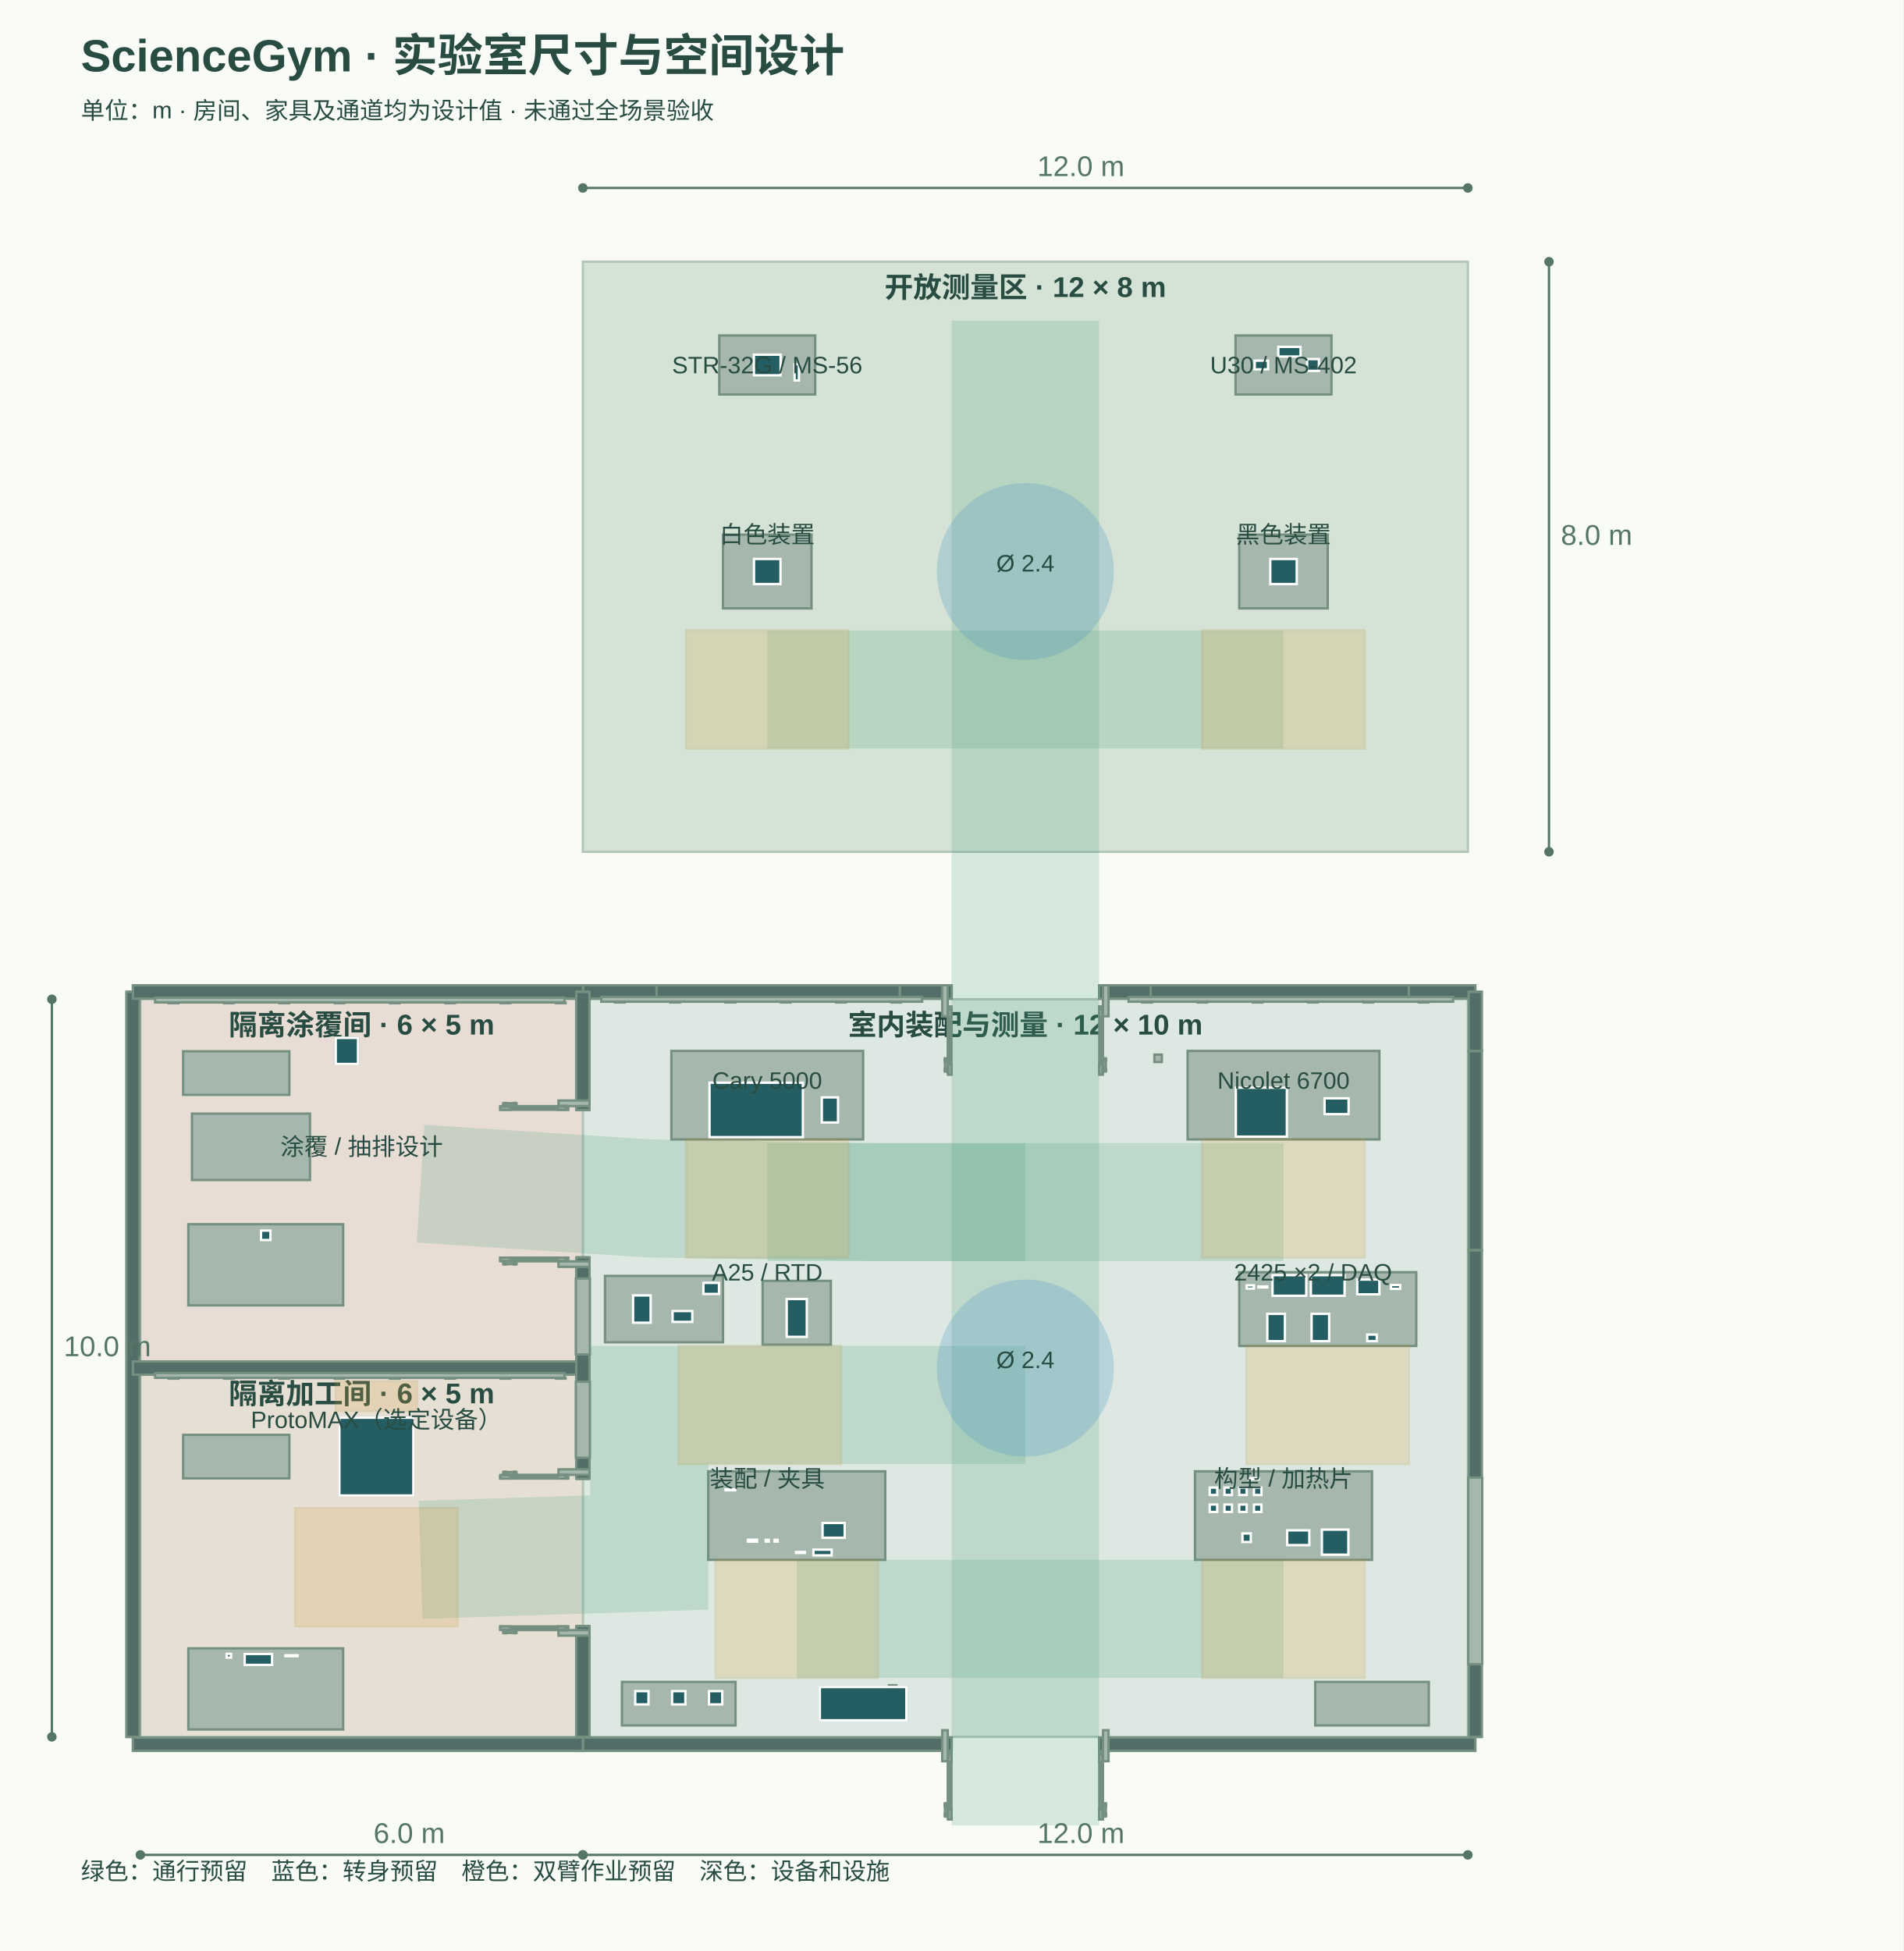
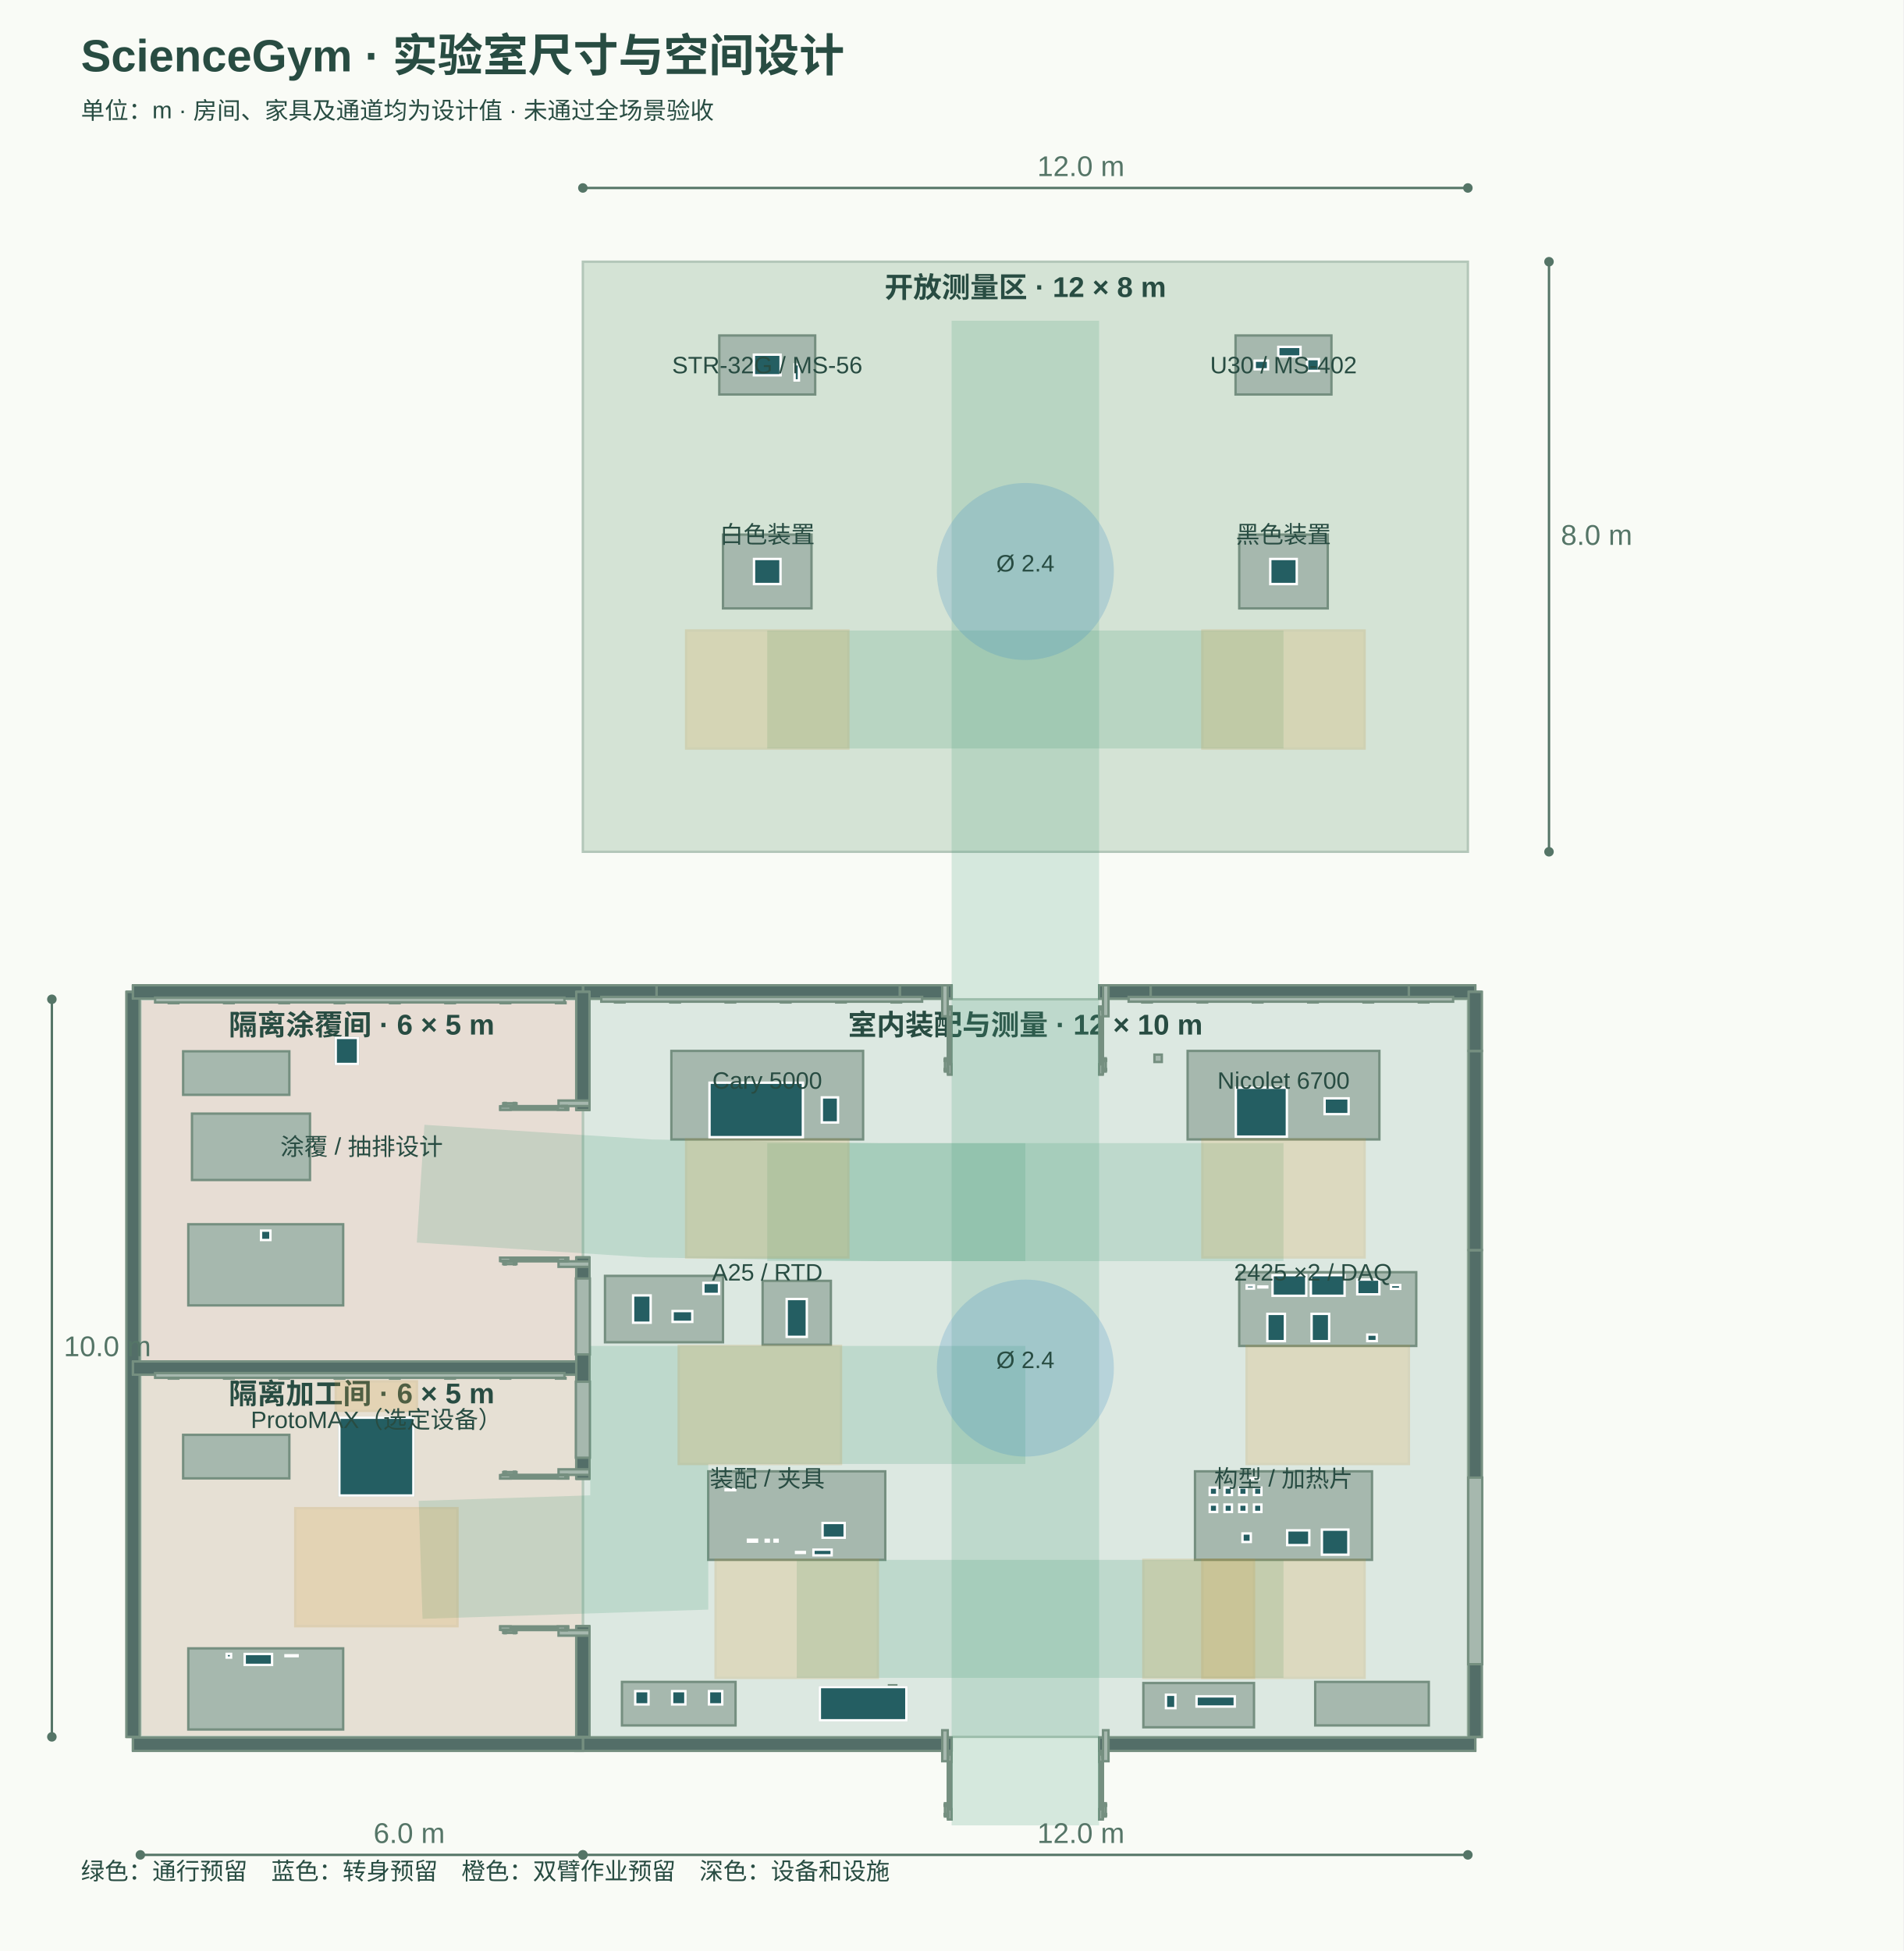
<svg xmlns="http://www.w3.org/2000/svg" width="800" height="820" viewBox="0 0 800 820">
  <rect width="800" height="820" fill="#f9fbf6" />
  <style>text{font-family:Arial,"Noto Sans CJK SC",sans-serif;fill:#284c42} .small{font-size:10px}.label{font-size:12px;font-weight:600}.dim{font-size:12px;fill:#557567}</style>
  <text x="34" y="30" font-size="19" font-weight="600">ScienceGym · 实验室尺寸与空间设计</text>
  <text x="34" y="50" class="small">单位：m · 房间、家具及通道均为设计值 · 未通过全场景验收</text>
  <rect x="245.00" y="420.00" width="372.00" height="310.00" fill="#dce8e1" stroke="#b3c7b9" opacity="1" />
  <text x="431.0" y="435" text-anchor="middle" class="label">室内装配与测量 · 12 × 10 m</text>
  <rect x="59.00" y="575.00" width="186.00" height="155.00" fill="#e6e0d4" stroke="#b3c7b9" opacity="1" />
  <text x="152.0" y="590" text-anchor="middle" class="label">隔离加工间 · 6 × 5 m</text>
  <rect x="59.00" y="420.00" width="186.00" height="155.00" fill="#e7ddd4" stroke="#b3c7b9" opacity="1" />
  <text x="152.0" y="435" text-anchor="middle" class="label">隔离涂覆间 · 6 × 5 m</text>
  <rect x="245.00" y="110.00" width="372.00" height="248.00" fill="#d4e3d5" stroke="#b3c7b9" opacity="1" />
  <text x="431.0" y="125" text-anchor="middle" class="label">开放测量区 · 12 × 8 m</text>
  <rect x="241.90" y="730.62" width="158.10" height="4.96" fill="#536e68" stroke="#758f80" opacity="1" />
  <rect x="241.90" y="730.62" width="158.10" height="4.96" fill="#536e68" stroke="#758f80" opacity="1" />
  <rect x="241.90" y="730.31" width="158.10" height="5.58" fill="#536e68" stroke="#758f80" opacity="1" />
  <rect x="462.00" y="730.62" width="158.10" height="4.96" fill="#536e68" stroke="#758f80" opacity="1" />
  <rect x="462.00" y="730.62" width="158.10" height="4.96" fill="#536e68" stroke="#758f80" opacity="1" />
  <rect x="462.00" y="730.31" width="158.10" height="5.58" fill="#536e68" stroke="#758f80" opacity="1" />
  <rect x="245.00" y="414.42" width="31.00" height="4.96" fill="#536e68" stroke="#758f80" opacity="1" />
  <rect x="245.00" y="414.42" width="31.00" height="4.96" fill="#536e68" stroke="#758f80" opacity="1" />
  <rect x="245.00" y="414.11" width="31.00" height="5.58" fill="#536e68" stroke="#758f80" opacity="1" />
  <rect x="276.00" y="414.42" width="102.30" height="4.96" fill="#536e68" stroke="#758f80" opacity="1" />
  <rect x="276.00" y="414.42" width="102.30" height="4.96" fill="#536e68" stroke="#758f80" opacity="1" />
  <rect x="276.00" y="414.11" width="102.30" height="5.58" fill="#536e68" stroke="#758f80" opacity="1" />
  <rect x="378.30" y="414.42" width="21.70" height="4.96" fill="#536e68" stroke="#758f80" opacity="1" />
  <rect x="378.30" y="414.42" width="21.70" height="4.96" fill="#536e68" stroke="#758f80" opacity="1" />
  <rect x="378.30" y="414.11" width="21.70" height="5.58" fill="#536e68" stroke="#758f80" opacity="1" />
  <rect x="462.00" y="414.42" width="21.70" height="4.96" fill="#536e68" stroke="#758f80" opacity="1" />
  <rect x="462.00" y="414.42" width="21.70" height="4.96" fill="#536e68" stroke="#758f80" opacity="1" />
  <rect x="462.00" y="414.11" width="21.70" height="5.58" fill="#536e68" stroke="#758f80" opacity="1" />
  <rect x="483.70" y="414.42" width="108.50" height="4.96" fill="#536e68" stroke="#758f80" opacity="1" />
  <rect x="483.70" y="414.42" width="108.50" height="4.96" fill="#536e68" stroke="#758f80" opacity="1" />
  <rect x="483.70" y="414.11" width="108.50" height="5.58" fill="#536e68" stroke="#758f80" opacity="1" />
  <rect x="592.20" y="414.42" width="27.90" height="4.96" fill="#536e68" stroke="#758f80" opacity="1" />
  <rect x="592.20" y="414.42" width="27.90" height="4.96" fill="#536e68" stroke="#758f80" opacity="1" />
  <rect x="592.20" y="414.11" width="27.90" height="5.58" fill="#536e68" stroke="#758f80" opacity="1" />
  <rect x="617.62" y="699.00" width="4.96" height="31.00" fill="#536e68" stroke="#758f80" opacity="1" />
  <rect x="617.62" y="699.00" width="4.96" height="31.00" fill="#536e68" stroke="#758f80" opacity="1" />
  <rect x="617.31" y="699.00" width="5.58" height="31.00" fill="#536e68" stroke="#758f80" opacity="1" />
  <rect x="617.62" y="621.50" width="4.96" height="77.50" fill="#536e68" stroke="#758f80" opacity="1" />
  <rect x="617.62" y="621.50" width="4.96" height="77.50" fill="#536e68" stroke="#758f80" opacity="1" />
  <rect x="617.31" y="621.50" width="5.58" height="77.50" fill="#536e68" stroke="#758f80" opacity="1" />
  <rect x="617.62" y="525.40" width="4.96" height="96.10" fill="#536e68" stroke="#758f80" opacity="1" />
  <rect x="617.62" y="525.40" width="4.96" height="96.10" fill="#536e68" stroke="#758f80" opacity="1" />
  <rect x="617.31" y="525.40" width="5.58" height="96.10" fill="#536e68" stroke="#758f80" opacity="1" />
  <rect x="617.62" y="441.70" width="4.96" height="83.70" fill="#536e68" stroke="#758f80" opacity="1" />
  <rect x="617.62" y="441.70" width="4.96" height="83.70" fill="#536e68" stroke="#758f80" opacity="1" />
  <rect x="617.31" y="441.70" width="5.58" height="83.70" fill="#536e68" stroke="#758f80" opacity="1" />
  <rect x="617.62" y="416.90" width="4.96" height="24.80" fill="#536e68" stroke="#758f80" opacity="1" />
  <rect x="617.62" y="416.90" width="4.96" height="24.80" fill="#536e68" stroke="#758f80" opacity="1" />
  <rect x="617.31" y="416.90" width="5.58" height="24.80" fill="#536e68" stroke="#758f80" opacity="1" />
  <rect x="617.78" y="621.50" width="4.65" height="77.50" fill="#a6b8ae" stroke="#758f80" opacity="1" />
  <rect x="617.78" y="697.45" width="4.65" height="1.55" fill="#a6b8ae" stroke="#758f80" opacity="1" />
  <rect x="617.78" y="659.48" width="4.65" height="1.55" fill="#a6b8ae" stroke="#758f80" opacity="1" />
  <rect x="617.78" y="621.50" width="4.65" height="1.55" fill="#a6b8ae" stroke="#758f80" opacity="1" />
  <rect x="617.70" y="697.05" width="4.81" height="0.37" fill="#a6b8ae" stroke="#758f80" opacity="1" />
  <rect x="617.70" y="623.08" width="4.81" height="0.37" fill="#a6b8ae" stroke="#758f80" opacity="1" />
  <rect x="617.70" y="622.89" width="4.81" height="74.71" fill="#a6b8ae" stroke="#758f80" opacity="1" />
  <rect x="619.91" y="622.59" width="0.37" height="75.33" fill="#a6b8ae" stroke="#758f80" opacity="1" />
  <rect x="617.15" y="621.03" width="5.89" height="78.43" fill="#a6b8ae" stroke="#758f80" opacity="1" />
  <rect x="53.42" y="416.90" width="4.96" height="313.10" fill="#536e68" stroke="#758f80" opacity="1" />
  <rect x="53.42" y="416.90" width="4.96" height="313.10" fill="#536e68" stroke="#758f80" opacity="1" />
  <rect x="53.11" y="416.90" width="5.58" height="313.10" fill="#536e68" stroke="#758f80" opacity="1" />
  <rect x="55.90" y="730.62" width="189.10" height="4.96" fill="#536e68" stroke="#758f80" opacity="1" />
  <rect x="55.90" y="730.62" width="189.10" height="4.96" fill="#536e68" stroke="#758f80" opacity="1" />
  <rect x="55.90" y="730.31" width="189.10" height="5.58" fill="#536e68" stroke="#758f80" opacity="1" />
  <rect x="55.90" y="414.42" width="189.10" height="4.96" fill="#536e68" stroke="#758f80" opacity="1" />
  <rect x="55.90" y="414.42" width="189.10" height="4.96" fill="#536e68" stroke="#758f80" opacity="1" />
  <rect x="55.90" y="414.11" width="189.10" height="5.58" fill="#536e68" stroke="#758f80" opacity="1" />
  <rect x="55.90" y="572.52" width="189.10" height="4.96" fill="#536e68" stroke="#758f80" opacity="1" />
  <rect x="55.90" y="572.52" width="189.10" height="4.96" fill="#536e68" stroke="#758f80" opacity="1" />
  <rect x="55.90" y="572.21" width="189.10" height="5.58" fill="#536e68" stroke="#758f80" opacity="1" />
  <rect x="242.52" y="683.50" width="4.96" height="46.50" fill="#536e68" stroke="#758f80" opacity="1" />
  <rect x="242.52" y="683.50" width="4.96" height="46.50" fill="#536e68" stroke="#758f80" opacity="1" />
  <rect x="242.21" y="683.50" width="5.58" height="46.50" fill="#536e68" stroke="#758f80" opacity="1" />
  <rect x="242.52" y="612.20" width="4.96" height="9.30" fill="#536e68" stroke="#758f80" opacity="1" />
  <rect x="242.52" y="612.20" width="4.96" height="9.30" fill="#536e68" stroke="#758f80" opacity="1" />
  <rect x="242.21" y="612.20" width="5.58" height="9.30" fill="#536e68" stroke="#758f80" opacity="1" />
  <rect x="242.52" y="581.20" width="4.96" height="31.00" fill="#536e68" stroke="#758f80" opacity="1" />
  <rect x="242.52" y="581.20" width="4.96" height="31.00" fill="#536e68" stroke="#758f80" opacity="1" />
  <rect x="242.21" y="581.20" width="5.58" height="31.00" fill="#536e68" stroke="#758f80" opacity="1" />
  <rect x="242.52" y="568.80" width="4.96" height="12.40" fill="#536e68" stroke="#758f80" opacity="1" />
  <rect x="242.52" y="568.80" width="4.96" height="12.40" fill="#536e68" stroke="#758f80" opacity="1" />
  <rect x="242.21" y="568.80" width="5.58" height="12.40" fill="#536e68" stroke="#758f80" opacity="1" />
  <rect x="242.52" y="537.80" width="4.96" height="31.00" fill="#536e68" stroke="#758f80" opacity="1" />
  <rect x="242.52" y="537.80" width="4.96" height="31.00" fill="#536e68" stroke="#758f80" opacity="1" />
  <rect x="242.21" y="537.80" width="5.58" height="31.00" fill="#536e68" stroke="#758f80" opacity="1" />
  <rect x="242.52" y="528.50" width="4.96" height="9.30" fill="#536e68" stroke="#758f80" opacity="1" />
  <rect x="242.52" y="528.50" width="4.96" height="9.30" fill="#536e68" stroke="#758f80" opacity="1" />
  <rect x="242.21" y="528.50" width="5.58" height="9.30" fill="#536e68" stroke="#758f80" opacity="1" />
  <rect x="242.68" y="581.20" width="4.65" height="31.00" fill="#a6b8ae" stroke="#758f80" opacity="1" />
  <rect x="242.68" y="610.65" width="4.65" height="1.55" fill="#a6b8ae" stroke="#758f80" opacity="1" />
  <rect x="242.68" y="595.92" width="4.65" height="1.55" fill="#a6b8ae" stroke="#758f80" opacity="1" />
  <rect x="242.68" y="581.20" width="4.65" height="1.55" fill="#a6b8ae" stroke="#758f80" opacity="1" />
  <rect x="242.60" y="610.25" width="4.80" height="0.37" fill="#a6b8ae" stroke="#758f80" opacity="1" />
  <rect x="242.60" y="582.78" width="4.80" height="0.37" fill="#a6b8ae" stroke="#758f80" opacity="1" />
  <rect x="242.60" y="582.60" width="4.80" height="28.21" fill="#a6b8ae" stroke="#758f80" opacity="1" />
  <rect x="244.81" y="582.28" width="0.37" height="28.83" fill="#a6b8ae" stroke="#758f80" opacity="1" />
  <rect x="242.06" y="580.74" width="5.89" height="31.93" fill="#a6b8ae" stroke="#758f80" opacity="1" />
  <rect x="242.68" y="537.80" width="4.65" height="31.00" fill="#a6b8ae" stroke="#758f80" opacity="1" />
  <rect x="242.68" y="567.25" width="4.65" height="1.55" fill="#a6b8ae" stroke="#758f80" opacity="1" />
  <rect x="242.68" y="552.52" width="4.65" height="1.55" fill="#a6b8ae" stroke="#758f80" opacity="1" />
  <rect x="242.68" y="537.80" width="4.65" height="1.55" fill="#a6b8ae" stroke="#758f80" opacity="1" />
  <rect x="242.60" y="566.85" width="4.80" height="0.37" fill="#a6b8ae" stroke="#758f80" opacity="1" />
  <rect x="242.60" y="539.38" width="4.80" height="0.37" fill="#a6b8ae" stroke="#758f80" opacity="1" />
  <rect x="242.60" y="539.19" width="4.80" height="28.21" fill="#a6b8ae" stroke="#758f80" opacity="1" />
  <rect x="244.81" y="538.88" width="0.37" height="28.83" fill="#a6b8ae" stroke="#758f80" opacity="1" />
  <rect x="242.06" y="537.34" width="5.89" height="31.93" fill="#a6b8ae" stroke="#758f80" opacity="1" />
  <rect x="242.52" y="416.90" width="4.96" height="49.60" fill="#536e68" stroke="#758f80" opacity="1" />
  <rect x="242.52" y="416.90" width="4.96" height="49.60" fill="#536e68" stroke="#758f80" opacity="1" />
  <rect x="242.21" y="416.90" width="5.58" height="49.60" fill="#536e68" stroke="#758f80" opacity="1" />
  <rect x="396.05" y="727.21" width="2.32" height="13.02" fill="#a6b8ae" stroke="#758f80" opacity="1" />
  <rect x="398.53" y="736.20" width="1.39" height="28.52" fill="#a6b8ae" stroke="#758f80" opacity="1" />
  <rect x="398.53" y="760.38" width="1.39" height="4.34" fill="#a6b8ae" stroke="#758f80" opacity="1" />
  <rect x="398.53" y="736.20" width="1.39" height="4.34" fill="#a6b8ae" stroke="#758f80" opacity="1" />
  <rect x="399.04" y="740.54" width="0.37" height="19.84" fill="#a6b8ae" stroke="#758f80" opacity="1" />
  <rect x="398.64" y="736.60" width="0.74" height="0.74" fill="#a6b8ae" stroke="#758f80" opacity="1" />
  <rect x="398.39" y="736.74" width="0.12" height="2.01" fill="#a6b8ae" stroke="#758f80" opacity="1" />
  <rect x="398.64" y="736.60" width="0.74" height="0.74" fill="#a6b8ae" stroke="#758f80" opacity="1" />
  <rect x="398.39" y="736.74" width="0.12" height="2.01" fill="#a6b8ae" stroke="#758f80" opacity="1" />
  <rect x="397.19" y="757.90" width="1.09" height="5.58" fill="#a6b8ae" stroke="#758f80" opacity="1" />
  <rect x="398.30" y="757.99" width="0.19" height="1.36" fill="#a6b8ae" stroke="#758f80" opacity="1" />
  <rect x="397.06" y="758.40" width="1.24" height="0.56" fill="#a6b8ae" stroke="#758f80" opacity="1" />
  <rect x="398.30" y="762.02" width="0.19" height="1.36" fill="#a6b8ae" stroke="#758f80" opacity="1" />
  <rect x="397.06" y="762.43" width="1.24" height="0.56" fill="#a6b8ae" stroke="#758f80" opacity="1" />
  <rect x="398.39" y="736.82" width="0.12" height="27.28" fill="#a6b8ae" stroke="#758f80" opacity="1" />
  <rect x="463.63" y="727.21" width="2.32" height="13.02" fill="#a6b8ae" stroke="#758f80" opacity="1" />
  <rect x="462.08" y="736.20" width="1.39" height="28.52" fill="#a6b8ae" stroke="#758f80" opacity="1" />
  <rect x="462.08" y="760.38" width="1.39" height="4.34" fill="#a6b8ae" stroke="#758f80" opacity="1" />
  <rect x="462.08" y="736.20" width="1.39" height="4.34" fill="#a6b8ae" stroke="#758f80" opacity="1" />
  <rect x="462.59" y="740.54" width="0.37" height="19.84" fill="#a6b8ae" stroke="#758f80" opacity="1" />
  <rect x="462.62" y="736.60" width="0.74" height="0.74" fill="#a6b8ae" stroke="#758f80" opacity="1" />
  <rect x="463.49" y="736.74" width="0.12" height="2.01" fill="#a6b8ae" stroke="#758f80" opacity="1" />
  <rect x="462.62" y="736.60" width="0.74" height="0.74" fill="#a6b8ae" stroke="#758f80" opacity="1" />
  <rect x="463.49" y="736.74" width="0.12" height="2.01" fill="#a6b8ae" stroke="#758f80" opacity="1" />
  <rect x="463.72" y="757.90" width="1.09" height="5.58" fill="#a6b8ae" stroke="#758f80" opacity="1" />
  <rect x="463.52" y="757.99" width="0.19" height="1.36" fill="#a6b8ae" stroke="#758f80" opacity="1" />
  <rect x="463.71" y="758.40" width="1.24" height="0.56" fill="#a6b8ae" stroke="#758f80" opacity="1" />
  <rect x="463.52" y="762.02" width="0.19" height="1.36" fill="#a6b8ae" stroke="#758f80" opacity="1" />
  <rect x="463.71" y="762.43" width="1.24" height="0.56" fill="#a6b8ae" stroke="#758f80" opacity="1" />
  <rect x="463.49" y="736.82" width="0.12" height="27.28" fill="#a6b8ae" stroke="#758f80" opacity="1" />
  <rect x="396.05" y="414.11" width="2.32" height="13.02" fill="#a6b8ae" stroke="#758f80" opacity="1" />
  <rect x="398.53" y="423.10" width="1.39" height="28.52" fill="#a6b8ae" stroke="#758f80" opacity="1" />
  <rect x="398.53" y="447.28" width="1.39" height="4.34" fill="#a6b8ae" stroke="#758f80" opacity="1" />
  <rect x="398.53" y="423.10" width="1.39" height="4.34" fill="#a6b8ae" stroke="#758f80" opacity="1" />
  <rect x="399.04" y="427.44" width="0.37" height="19.84" fill="#a6b8ae" stroke="#758f80" opacity="1" />
  <rect x="398.64" y="423.50" width="0.74" height="0.74" fill="#a6b8ae" stroke="#758f80" opacity="1" />
  <rect x="398.39" y="423.64" width="0.12" height="2.02" fill="#a6b8ae" stroke="#758f80" opacity="1" />
  <rect x="398.64" y="423.50" width="0.74" height="0.74" fill="#a6b8ae" stroke="#758f80" opacity="1" />
  <rect x="398.39" y="423.64" width="0.12" height="2.02" fill="#a6b8ae" stroke="#758f80" opacity="1" />
  <rect x="397.19" y="444.80" width="1.09" height="5.58" fill="#a6b8ae" stroke="#758f80" opacity="1" />
  <rect x="398.30" y="444.89" width="0.19" height="1.36" fill="#a6b8ae" stroke="#758f80" opacity="1" />
  <rect x="397.06" y="445.30" width="1.24" height="0.56" fill="#a6b8ae" stroke="#758f80" opacity="1" />
  <rect x="398.30" y="448.92" width="0.19" height="1.36" fill="#a6b8ae" stroke="#758f80" opacity="1" />
  <rect x="397.06" y="449.33" width="1.24" height="0.56" fill="#a6b8ae" stroke="#758f80" opacity="1" />
  <rect x="398.39" y="423.72" width="0.12" height="27.28" fill="#a6b8ae" stroke="#758f80" opacity="1" />
  <rect x="463.63" y="414.11" width="2.32" height="13.02" fill="#a6b8ae" stroke="#758f80" opacity="1" />
  <rect x="462.08" y="423.10" width="1.39" height="28.52" fill="#a6b8ae" stroke="#758f80" opacity="1" />
  <rect x="462.08" y="447.28" width="1.39" height="4.34" fill="#a6b8ae" stroke="#758f80" opacity="1" />
  <rect x="462.08" y="423.10" width="1.39" height="4.34" fill="#a6b8ae" stroke="#758f80" opacity="1" />
  <rect x="462.59" y="427.44" width="0.37" height="19.84" fill="#a6b8ae" stroke="#758f80" opacity="1" />
  <rect x="462.62" y="423.50" width="0.74" height="0.74" fill="#a6b8ae" stroke="#758f80" opacity="1" />
  <rect x="463.49" y="423.64" width="0.12" height="2.02" fill="#a6b8ae" stroke="#758f80" opacity="1" />
  <rect x="462.62" y="423.50" width="0.74" height="0.74" fill="#a6b8ae" stroke="#758f80" opacity="1" />
  <rect x="463.49" y="423.64" width="0.12" height="2.02" fill="#a6b8ae" stroke="#758f80" opacity="1" />
  <rect x="463.72" y="444.80" width="1.09" height="5.58" fill="#a6b8ae" stroke="#758f80" opacity="1" />
  <rect x="463.52" y="444.89" width="0.19" height="1.36" fill="#a6b8ae" stroke="#758f80" opacity="1" />
  <rect x="463.71" y="445.30" width="1.24" height="0.56" fill="#a6b8ae" stroke="#758f80" opacity="1" />
  <rect x="463.52" y="448.92" width="0.19" height="1.36" fill="#a6b8ae" stroke="#758f80" opacity="1" />
  <rect x="463.71" y="449.33" width="1.24" height="0.56" fill="#a6b8ae" stroke="#758f80" opacity="1" />
  <rect x="463.49" y="423.72" width="0.12" height="27.28" fill="#a6b8ae" stroke="#758f80" opacity="1" />
  <rect x="234.77" y="685.13" width="13.02" height="2.33" fill="#a6b8ae" stroke="#758f80" opacity="1" />
  <rect x="210.28" y="683.58" width="28.52" height="1.39" fill="#a6b8ae" stroke="#758f80" opacity="1" />
  <rect x="210.28" y="683.58" width="4.34" height="1.39" fill="#a6b8ae" stroke="#758f80" opacity="1" />
  <rect x="234.46" y="683.58" width="4.34" height="1.39" fill="#a6b8ae" stroke="#758f80" opacity="1" />
  <rect x="214.62" y="684.09" width="19.84" height="0.37" fill="#a6b8ae" stroke="#758f80" opacity="1" />
  <rect x="237.65" y="684.12" width="0.74" height="0.74" fill="#a6b8ae" stroke="#758f80" opacity="1" />
  <rect x="236.24" y="684.99" width="2.01" height="0.12" fill="#a6b8ae" stroke="#758f80" opacity="1" />
  <rect x="237.65" y="684.12" width="0.74" height="0.74" fill="#a6b8ae" stroke="#758f80" opacity="1" />
  <rect x="236.24" y="684.99" width="2.01" height="0.12" fill="#a6b8ae" stroke="#758f80" opacity="1" />
  <rect x="211.52" y="685.22" width="5.58" height="1.09" fill="#a6b8ae" stroke="#758f80" opacity="1" />
  <rect x="215.64" y="685.02" width="1.36" height="0.19" fill="#a6b8ae" stroke="#758f80" opacity="1" />
  <rect x="216.05" y="685.21" width="0.56" height="1.24" fill="#a6b8ae" stroke="#758f80" opacity="1" />
  <rect x="211.61" y="685.02" width="1.36" height="0.19" fill="#a6b8ae" stroke="#758f80" opacity="1" />
  <rect x="212.02" y="685.21" width="0.56" height="1.24" fill="#a6b8ae" stroke="#758f80" opacity="1" />
  <rect x="210.90" y="684.99" width="27.28" height="0.12" fill="#a6b8ae" stroke="#758f80" opacity="1" />
  <rect x="234.77" y="617.55" width="13.02" height="2.33" fill="#a6b8ae" stroke="#758f80" opacity="1" />
  <rect x="210.28" y="620.03" width="28.52" height="1.39" fill="#a6b8ae" stroke="#758f80" opacity="1" />
  <rect x="210.28" y="620.03" width="4.34" height="1.39" fill="#a6b8ae" stroke="#758f80" opacity="1" />
  <rect x="234.46" y="620.03" width="4.34" height="1.39" fill="#a6b8ae" stroke="#758f80" opacity="1" />
  <rect x="214.62" y="620.54" width="19.84" height="0.37" fill="#a6b8ae" stroke="#758f80" opacity="1" />
  <rect x="237.65" y="620.14" width="0.74" height="0.74" fill="#a6b8ae" stroke="#758f80" opacity="1" />
  <rect x="236.24" y="619.89" width="2.01" height="0.12" fill="#a6b8ae" stroke="#758f80" opacity="1" />
  <rect x="237.65" y="620.14" width="0.74" height="0.74" fill="#a6b8ae" stroke="#758f80" opacity="1" />
  <rect x="236.24" y="619.89" width="2.01" height="0.12" fill="#a6b8ae" stroke="#758f80" opacity="1" />
  <rect x="211.52" y="618.69" width="5.58" height="1.09" fill="#a6b8ae" stroke="#758f80" opacity="1" />
  <rect x="215.64" y="619.79" width="1.36" height="0.19" fill="#a6b8ae" stroke="#758f80" opacity="1" />
  <rect x="216.05" y="618.55" width="0.56" height="1.24" fill="#a6b8ae" stroke="#758f80" opacity="1" />
  <rect x="211.61" y="619.79" width="1.36" height="0.19" fill="#a6b8ae" stroke="#758f80" opacity="1" />
  <rect x="212.02" y="618.55" width="0.56" height="1.24" fill="#a6b8ae" stroke="#758f80" opacity="1" />
  <rect x="210.90" y="619.89" width="27.28" height="0.12" fill="#a6b8ae" stroke="#758f80" opacity="1" />
  <rect x="234.77" y="530.13" width="13.02" height="2.32" fill="#a6b8ae" stroke="#758f80" opacity="1" />
  <rect x="210.28" y="528.58" width="28.52" height="1.39" fill="#a6b8ae" stroke="#758f80" opacity="1" />
  <rect x="210.28" y="528.58" width="4.34" height="1.39" fill="#a6b8ae" stroke="#758f80" opacity="1" />
  <rect x="234.46" y="528.58" width="4.34" height="1.39" fill="#a6b8ae" stroke="#758f80" opacity="1" />
  <rect x="214.62" y="529.09" width="19.84" height="0.37" fill="#a6b8ae" stroke="#758f80" opacity="1" />
  <rect x="237.65" y="529.12" width="0.74" height="0.74" fill="#a6b8ae" stroke="#758f80" opacity="1" />
  <rect x="236.24" y="529.99" width="2.01" height="0.12" fill="#a6b8ae" stroke="#758f80" opacity="1" />
  <rect x="237.65" y="529.12" width="0.74" height="0.74" fill="#a6b8ae" stroke="#758f80" opacity="1" />
  <rect x="236.24" y="529.99" width="2.01" height="0.12" fill="#a6b8ae" stroke="#758f80" opacity="1" />
  <rect x="211.52" y="530.22" width="5.58" height="1.09" fill="#a6b8ae" stroke="#758f80" opacity="1" />
  <rect x="215.64" y="530.02" width="1.36" height="0.19" fill="#a6b8ae" stroke="#758f80" opacity="1" />
  <rect x="216.05" y="530.21" width="0.56" height="1.24" fill="#a6b8ae" stroke="#758f80" opacity="1" />
  <rect x="211.61" y="530.02" width="1.36" height="0.19" fill="#a6b8ae" stroke="#758f80" opacity="1" />
  <rect x="212.02" y="530.21" width="0.56" height="1.24" fill="#a6b8ae" stroke="#758f80" opacity="1" />
  <rect x="210.90" y="529.99" width="27.28" height="0.12" fill="#a6b8ae" stroke="#758f80" opacity="1" />
  <rect x="234.77" y="462.55" width="13.02" height="2.32" fill="#a6b8ae" stroke="#758f80" opacity="1" />
  <rect x="210.28" y="465.03" width="28.52" height="1.40" fill="#a6b8ae" stroke="#758f80" opacity="1" />
  <rect x="210.28" y="465.03" width="4.34" height="1.40" fill="#a6b8ae" stroke="#758f80" opacity="1" />
  <rect x="234.46" y="465.03" width="4.34" height="1.40" fill="#a6b8ae" stroke="#758f80" opacity="1" />
  <rect x="214.62" y="465.54" width="19.84" height="0.37" fill="#a6b8ae" stroke="#758f80" opacity="1" />
  <rect x="237.65" y="465.14" width="0.74" height="0.74" fill="#a6b8ae" stroke="#758f80" opacity="1" />
  <rect x="236.24" y="464.89" width="2.01" height="0.12" fill="#a6b8ae" stroke="#758f80" opacity="1" />
  <rect x="237.65" y="465.14" width="0.74" height="0.74" fill="#a6b8ae" stroke="#758f80" opacity="1" />
  <rect x="236.24" y="464.89" width="2.01" height="0.12" fill="#a6b8ae" stroke="#758f80" opacity="1" />
  <rect x="211.52" y="463.69" width="5.58" height="1.09" fill="#a6b8ae" stroke="#758f80" opacity="1" />
  <rect x="215.64" y="464.80" width="1.36" height="0.19" fill="#a6b8ae" stroke="#758f80" opacity="1" />
  <rect x="216.05" y="463.56" width="0.56" height="1.24" fill="#a6b8ae" stroke="#758f80" opacity="1" />
  <rect x="211.61" y="464.80" width="1.36" height="0.19" fill="#a6b8ae" stroke="#758f80" opacity="1" />
  <rect x="212.02" y="463.56" width="0.56" height="1.24" fill="#a6b8ae" stroke="#758f80" opacity="1" />
  <rect x="210.90" y="464.89" width="27.28" height="0.12" fill="#a6b8ae" stroke="#758f80" opacity="1" />
  <rect x="252.75" y="418.99" width="134.85" height="2.02" fill="#a6b8ae" stroke="#758f80" opacity="1" />
  <rect x="258.49" y="421.02" width="4.03" height="0.31" fill="#a6b8ae" stroke="#758f80" opacity="1" />
  <rect x="281.74" y="421.02" width="4.03" height="0.31" fill="#a6b8ae" stroke="#758f80" opacity="1" />
  <rect x="304.99" y="421.02" width="4.03" height="0.31" fill="#a6b8ae" stroke="#758f80" opacity="1" />
  <rect x="328.24" y="421.02" width="4.03" height="0.31" fill="#a6b8ae" stroke="#758f80" opacity="1" />
  <rect x="351.49" y="421.02" width="4.03" height="0.31" fill="#a6b8ae" stroke="#758f80" opacity="1" />
  <rect x="374.74" y="421.02" width="4.03" height="0.31" fill="#a6b8ae" stroke="#758f80" opacity="1" />
  <rect x="474.40" y="418.99" width="136.40" height="2.02" fill="#a6b8ae" stroke="#758f80" opacity="1" />
  <rect x="480.13" y="421.02" width="4.03" height="0.31" fill="#a6b8ae" stroke="#758f80" opacity="1" />
  <rect x="503.39" y="421.02" width="4.03" height="0.31" fill="#a6b8ae" stroke="#758f80" opacity="1" />
  <rect x="526.63" y="421.02" width="4.03" height="0.31" fill="#a6b8ae" stroke="#758f80" opacity="1" />
  <rect x="549.88" y="421.02" width="4.03" height="0.31" fill="#a6b8ae" stroke="#758f80" opacity="1" />
  <rect x="573.13" y="421.02" width="4.03" height="0.31" fill="#a6b8ae" stroke="#758f80" opacity="1" />
  <rect x="596.38" y="421.02" width="4.03" height="0.31" fill="#a6b8ae" stroke="#758f80" opacity="1" />
  <rect x="65.20" y="577.09" width="172.05" height="2.01" fill="#a6b8ae" stroke="#758f80" opacity="1" />
  <rect x="70.94" y="579.12" width="4.03" height="0.31" fill="#a6b8ae" stroke="#758f80" opacity="1" />
  <rect x="94.19" y="579.12" width="4.03" height="0.31" fill="#a6b8ae" stroke="#758f80" opacity="1" />
  <rect x="117.43" y="579.12" width="4.03" height="0.31" fill="#a6b8ae" stroke="#758f80" opacity="1" />
  <rect x="140.69" y="579.12" width="4.03" height="0.31" fill="#a6b8ae" stroke="#758f80" opacity="1" />
  <rect x="163.94" y="579.12" width="4.03" height="0.31" fill="#a6b8ae" stroke="#758f80" opacity="1" />
  <rect x="187.19" y="579.12" width="4.03" height="0.31" fill="#a6b8ae" stroke="#758f80" opacity="1" />
  <rect x="210.44" y="579.12" width="4.03" height="0.31" fill="#a6b8ae" stroke="#758f80" opacity="1" />
  <rect x="233.69" y="579.12" width="4.03" height="0.31" fill="#a6b8ae" stroke="#758f80" opacity="1" />
  <rect x="65.20" y="419.30" width="172.05" height="2.02" fill="#a6b8ae" stroke="#758f80" opacity="1" />
  <rect x="70.94" y="421.33" width="4.03" height="0.31" fill="#a6b8ae" stroke="#758f80" opacity="1" />
  <rect x="94.19" y="421.33" width="4.03" height="0.31" fill="#a6b8ae" stroke="#758f80" opacity="1" />
  <rect x="117.43" y="421.33" width="4.03" height="0.31" fill="#a6b8ae" stroke="#758f80" opacity="1" />
  <rect x="140.69" y="421.33" width="4.03" height="0.31" fill="#a6b8ae" stroke="#758f80" opacity="1" />
  <rect x="163.94" y="421.33" width="4.03" height="0.31" fill="#a6b8ae" stroke="#758f80" opacity="1" />
  <rect x="187.19" y="421.33" width="4.03" height="0.31" fill="#a6b8ae" stroke="#758f80" opacity="1" />
  <rect x="210.44" y="421.33" width="4.03" height="0.31" fill="#a6b8ae" stroke="#758f80" opacity="1" />
  <rect x="233.69" y="421.33" width="4.03" height="0.31" fill="#a6b8ae" stroke="#758f80" opacity="1" />
  <rect x="282.20" y="441.70" width="80.60" height="37.20" fill="#a6b8ae" stroke="#758f80" opacity="1" />
  <rect x="499.20" y="441.70" width="80.60" height="37.20" fill="#a6b8ae" stroke="#758f80" opacity="1" />
  <rect x="297.70" y="618.40" width="74.40" height="37.20" fill="#a6b8ae" stroke="#758f80" opacity="1" />
  <rect x="502.30" y="618.40" width="74.40" height="37.20" fill="#a6b8ae" stroke="#758f80" opacity="1" />
  <rect x="254.30" y="536.25" width="49.60" height="27.90" fill="#a6b8ae" stroke="#758f80" opacity="1" />
  <rect x="322.50" y="540.90" width="24.80" height="21.70" fill="#a6b8ae" stroke="#758f80" opacity="1" />
  <rect x="520.90" y="534.70" width="74.40" height="31.00" fill="#a6b8ae" stroke="#758f80" opacity="1" />
+   <rect x="480.60" y="707.37" width="46.50" height="18.60" fill="#a6b8ae" stroke="#758f80" opacity="1" />
  <rect x="79.15" y="692.80" width="65.10" height="34.10" fill="#a6b8ae" stroke="#758f80" opacity="1" />
  <rect x="79.15" y="514.55" width="65.10" height="34.10" fill="#a6b8ae" stroke="#758f80" opacity="1" />
  <rect x="303.90" y="224.70" width="37.20" height="31.00" fill="#a6b8ae" stroke="#758f80" opacity="1" />
  <rect x="520.90" y="224.70" width="37.20" height="31.00" fill="#a6b8ae" stroke="#758f80" opacity="1" />
  <rect x="519.35" y="141.00" width="40.30" height="24.80" fill="#a6b8ae" stroke="#758f80" opacity="1" />
  <rect x="302.35" y="141.00" width="40.30" height="24.80" fill="#a6b8ae" stroke="#758f80" opacity="1" />
  <rect x="261.43" y="706.90" width="47.74" height="18.29" fill="#a6b8ae" stroke="#758f80" opacity="1" />
  <rect x="552.83" y="706.90" width="47.74" height="18.29" fill="#a6b8ae" stroke="#758f80" opacity="1" />
  <rect x="76.98" y="603.06" width="44.64" height="18.29" fill="#a6b8ae" stroke="#758f80" opacity="1" />
  <rect x="76.98" y="441.86" width="44.64" height="18.29" fill="#a6b8ae" stroke="#758f80" opacity="1" />
  <rect x="80.70" y="468.05" width="49.60" height="27.90" fill="#a6b8ae" stroke="#758f80" opacity="1" />
  <rect x="373.65" y="708.30" width="3.10" height="3.10" fill="#a6b8ae" stroke="#758f80" opacity="1" />
  <rect x="485.25" y="443.25" width="3.10" height="3.10" fill="#a6b8ae" stroke="#758f80" opacity="1" />
  <rect x="320.56" y="538.34" width="28.68" height="26.82" fill="#a6b8ae" stroke="#758f80" opacity="1" />
  <rect x="344.61" y="709.06" width="36.38" height="13.98" fill="#a6b8ae" stroke="#758f80" opacity="1" />
  <rect x="141.12" y="436.22" width="9.36" height="10.96" fill="#a6b8ae" stroke="#758f80" opacity="1" />
  <rect x="142.64" y="595.85" width="31.12" height="32.70" fill="#a6b8ae" stroke="#758f80" opacity="1" />
  <polyline points="431,767.2 431,395.2" fill="none" stroke="#459c79" stroke-width="62.0" opacity=".20" />
  <polyline points="431,395.2 431,134.8" fill="none" stroke="#459c79" stroke-width="62.0" opacity=".20" />
  <polyline points="334.9,680.4 431,680.4 539.5,680.4" fill="none" stroke="#459c79" stroke-width="49.6" opacity=".20" />
  <polyline points="322.5,505.25 431,505.25 539.5,505.25" fill="none" stroke="#459c79" stroke-width="49.6" opacity=".20" />
  <polyline points="431,590.5 272.9,590.5 272.9,652.5 176.8,655.6" fill="none" stroke="#459c79" stroke-width="49.6" opacity=".20" />
  <polyline points="431,505.25 369,505.25 272.9,503.7 176.8,497.5" fill="none" stroke="#459c79" stroke-width="49.6" opacity=".20" />
  <polyline points="322.5,289.8 431,289.8 539.5,289.8" fill="none" stroke="#459c79" stroke-width="49.6" opacity=".20" />
  <circle cx="431" cy="575" r="37.2" fill="#428fc4" opacity=".24" />
  <text x="431" y="575" class="small" text-anchor="middle">Ø 2.4</text>
  <circle cx="431" cy="240.2" r="37.2" fill="#428fc4" opacity=".24" />
  <text x="431" y="240.2" class="small" text-anchor="middle">Ø 2.4</text>
  <rect x="124.10" y="633.90" width="68.20" height="49.60" fill="#daa644" stroke="#bd9139" opacity="0.22" />
  <rect x="141.15" y="580.58" width="34.10" height="12.40" fill="#daa644" stroke="#bd9139" opacity="0.22" />
+   <rect x="480.60" y="655.60" width="46.50" height="49.60" fill="#daa644" stroke="#bd9139" opacity="0.22" />
  <rect x="300.80" y="655.60" width="68.20" height="49.60" fill="#daa644" stroke="#bd9139" opacity="0.22" />
  <rect x="505.40" y="655.60" width="68.20" height="49.60" fill="#daa644" stroke="#bd9139" opacity="0.22" />
  <rect x="288.40" y="478.90" width="68.20" height="49.60" fill="#daa644" stroke="#bd9139" opacity="0.22" />
  <rect x="505.40" y="478.90" width="68.20" height="49.60" fill="#daa644" stroke="#bd9139" opacity="0.22" />
  <rect x="285.30" y="565.70" width="68.20" height="49.60" fill="#daa644" stroke="#bd9139" opacity="0.22" />
  <rect x="524.00" y="565.70" width="68.20" height="49.60" fill="#daa644" stroke="#bd9139" opacity="0.22" />
  <rect x="288.40" y="265.00" width="68.20" height="49.60" fill="#daa644" stroke="#bd9139" opacity="0.22" />
  <rect x="505.40" y="265.00" width="68.20" height="49.60" fill="#daa644" stroke="#bd9139" opacity="0.22" />
  <rect x="298.23" y="455.06" width="39.25" height="22.88" fill="#245e62" stroke="#fff" opacity="1" />
  <rect x="345.44" y="461.23" width="6.82" height="10.54" fill="#245e62" stroke="#fff" opacity="1" />
  <rect x="519.47" y="457.15" width="21.45" height="20.57" fill="#245e62" stroke="#fff" opacity="1" />
  <rect x="556.77" y="461.63" width="10.09" height="6.64" fill="#245e62" stroke="#fff" opacity="1" />
  <rect x="330.67" y="545.97" width="8.46" height="15.90" fill="#245e62" stroke="#fff" opacity="1" />
  <rect x="266.11" y="544.46" width="7.38" height="11.47" fill="#245e62" stroke="#fff" opacity="1" />
  <rect x="282.71" y="551.03" width="8.28" height="4.55" fill="#245e62" stroke="#fff" opacity="1" />
  <rect x="532.71" y="552.21" width="7.38" height="11.47" fill="#245e62" stroke="#fff" opacity="1" />
  <rect x="551.31" y="552.21" width="7.38" height="11.47" fill="#245e62" stroke="#fff" opacity="1" />
  <rect x="574.71" y="560.92" width="3.99" height="2.74" fill="#245e62" stroke="#fff" opacity="1" />
  <rect x="522.26" y="644.51" width="3.49" height="3.57" fill="#245e62" stroke="#fff" opacity="1" />
  <rect x="508.49" y="632.35" width="3.13" height="3.11" fill="#245e62" stroke="#fff" opacity="1" />
  <rect x="514.69" y="632.35" width="3.13" height="3.11" fill="#245e62" stroke="#fff" opacity="1" />
  <rect x="520.89" y="632.35" width="3.13" height="3.11" fill="#245e62" stroke="#fff" opacity="1" />
  <rect x="527.09" y="632.35" width="3.13" height="3.11" fill="#245e62" stroke="#fff" opacity="1" />
  <rect x="508.49" y="625.22" width="3.13" height="3.11" fill="#245e62" stroke="#fff" opacity="1" />
  <rect x="514.69" y="625.22" width="3.13" height="3.11" fill="#245e62" stroke="#fff" opacity="1" />
  <rect x="520.89" y="625.22" width="3.13" height="3.11" fill="#245e62" stroke="#fff" opacity="1" />
  <rect x="527.09" y="625.22" width="3.13" height="3.11" fill="#245e62" stroke="#fff" opacity="1" />
  <rect x="316.94" y="234.93" width="11.13" height="10.54" fill="#245e62" stroke="#fff" opacity="1" />
  <rect x="533.94" y="234.93" width="11.13" height="10.54" fill="#245e62" stroke="#fff" opacity="1" />
  <rect x="555.64" y="642.89" width="11.13" height="10.54" fill="#245e62" stroke="#fff" opacity="1" />
  <rect x="316.89" y="149.06" width="11.22" height="8.68" fill="#245e62" stroke="#fff" opacity="1" />
  <rect x="333.99" y="153.10" width="1.83" height="6.80" fill="#245e62" stroke="#fff" opacity="1" />
  <rect x="549.42" y="150.92" width="4.96" height="4.96" fill="#245e62" stroke="#fff" opacity="1" />
  <rect x="527.40" y="151.57" width="5.60" height="3.66" fill="#245e62" stroke="#fff" opacity="1" />
  <rect x="314.38" y="647.14" width="3.84" height="0.81" fill="#245e62" stroke="#fff" opacity="1" />
  <rect x="321.85" y="647.18" width="1.30" height="0.72" fill="#245e62" stroke="#fff" opacity="1" />
  <rect x="325.57" y="647.18" width="1.30" height="0.72" fill="#245e62" stroke="#fff" opacity="1" />
  <rect x="341.92" y="651.31" width="7.66" height="2.39" fill="#245e62" stroke="#fff" opacity="1" />
  <rect x="334.60" y="652.30" width="3.70" height="0.39" fill="#245e62" stroke="#fff" opacity="1" />
  <rect x="345.75" y="640.10" width="9.30" height="6.20" fill="#245e62" stroke="#fff" opacity="1" />
  <rect x="541.05" y="643.20" width="9.30" height="6.20" fill="#245e62" stroke="#fff" opacity="1" />
  <rect x="524.02" y="540.22" width="3.06" height="1.36" fill="#245e62" stroke="#fff" opacity="1" />
  <rect x="528.96" y="540.70" width="3.72" height="0.39" fill="#245e62" stroke="#fff" opacity="1" />
  <rect x="584.68" y="540.09" width="3.88" height="1.61" fill="#245e62" stroke="#fff" opacity="1" />
  <rect x="534.89" y="535.95" width="14.17" height="8.66" fill="#245e62" stroke="#fff" opacity="1" />
  <rect x="551.01" y="535.95" width="14.17" height="8.66" fill="#245e62" stroke="#fff" opacity="1" />
  <rect x="102.85" y="695.16" width="11.50" height="4.59" fill="#245e62" stroke="#fff" opacity="1" />
  <rect x="119.99" y="695.71" width="5.11" height="0.37" fill="#245e62" stroke="#fff" opacity="1" />
+   <rect x="490.09" y="712.29" width="3.97" height="5.65" fill="#245e62" stroke="#fff" opacity="1" />
+   <rect x="502.95" y="712.98" width="16.06" height="4.28" fill="#245e62" stroke="#fff" opacity="1" />
  <rect x="304.99" y="625.96" width="4.03" height="0.39" fill="#245e62" stroke="#fff" opacity="1" />
  <rect x="525.09" y="621.31" width="4.03" height="0.39" fill="#245e62" stroke="#fff" opacity="1" />
  <rect x="295.66" y="539.19" width="6.56" height="4.65" fill="#245e62" stroke="#fff" opacity="1" />
  <rect x="537.31" y="145.79" width="9.35" height="4.06" fill="#245e62" stroke="#fff" opacity="1" />
  <rect x="570.50" y="537.80" width="9.30" height="6.20" fill="#245e62" stroke="#fff" opacity="1" />
  <rect x="267.01" y="710.78" width="5.58" height="5.58" fill="#245e62" stroke="#fff" opacity="1" />
  <rect x="282.51" y="710.78" width="5.58" height="5.58" fill="#245e62" stroke="#fff" opacity="1" />
  <rect x="298.01" y="710.78" width="5.58" height="5.58" fill="#245e62" stroke="#fff" opacity="1" />
  <rect x="109.72" y="517.22" width="3.95" height="3.95" fill="#245e62" stroke="#fff" opacity="1" />
  <rect x="95.27" y="695.12" width="1.86" height="1.55" fill="#245e62" stroke="#fff" opacity="1" />
  <rect x="344.61" y="709.06" width="36.38" height="13.98" fill="#245e62" stroke="#fff" opacity="1" />
  <rect x="141.12" y="436.22" width="9.36" height="10.96" fill="#245e62" stroke="#fff" opacity="1" />
  <rect x="142.64" y="595.85" width="31.12" height="32.70" fill="#245e62" stroke="#fff" opacity="1" />
  <text x="322.5" y="457.6" text-anchor="middle" class="small">Cary 5000</text>
  <text x="539.5" y="457.6" text-anchor="middle" class="small">Nicolet 6700</text>
  <text x="322.5" y="538.2" text-anchor="middle" class="small">A25 / RTD</text>
  <text x="551.9" y="538.2" text-anchor="middle" class="small">2425 ×2 / DAQ</text>
  <text x="322.5" y="625" text-anchor="middle" class="small">装配 / 夹具</text>
  <text x="539.5" y="625" text-anchor="middle" class="small">构型 / 加热片</text>
  <text x="322.5" y="228.2" text-anchor="middle" class="small">白色装置</text>
  <text x="539.5" y="228.2" text-anchor="middle" class="small">黑色装置</text>
  <text x="322.5" y="156.9" text-anchor="middle" class="small">STR-32G / MS-56</text>
  <text x="539.5" y="156.9" text-anchor="middle" class="small">U30 / MS-402</text>
  <text x="158.2" y="600.2" text-anchor="middle" class="small">ProtoMAX（选定设备）</text>
  <text x="152" y="485.5" text-anchor="middle" class="small">涂覆 / 抽排设计</text>
  <path d="M245 779.6 L617 779.6" stroke="#557567" fill="none" />
  <circle cx="245" cy="779.6" r="2" fill="#557567" />
  <circle cx="617" cy="779.6" r="2" fill="#557567" />
  <text x="436.0" y="774.6" class="dim">12.0 m</text>
  <path d="M59 779.6 L245 779.6" stroke="#557567" fill="none" />
  <circle cx="59" cy="779.6" r="2" fill="#557567" />
  <circle cx="245" cy="779.6" r="2" fill="#557567" />
  <text x="157.0" y="774.6" class="dim">6.0 m</text>
  <path d="M21.8 730 L21.8 420" stroke="#557567" fill="none" />
  <circle cx="21.8" cy="730" r="2" fill="#557567" />
  <circle cx="21.8" cy="420" r="2" fill="#557567" />
  <text x="26.8" y="570.0" class="dim">10.0 m</text>
  <path d="M651.1 358 L651.1 110" stroke="#557567" fill="none" />
  <circle cx="651.1" cy="358" r="2" fill="#557567" />
  <circle cx="651.1" cy="110" r="2" fill="#557567" />
  <text x="656.1" y="229.0" class="dim">8.0 m</text>
  <path d="M245 79 L617 79" stroke="#557567" fill="none" />
  <circle cx="245" cy="79" r="2" fill="#557567" />
  <circle cx="617" cy="79" r="2" fill="#557567" />
  <text x="436.0" y="74.0" class="dim">12.0 m</text>
  <text x="34" y="790" class="small">绿色：通行预留　蓝色：转身预留　橙色：双臂作业预留　深色：设备和设施</text>
</svg>
